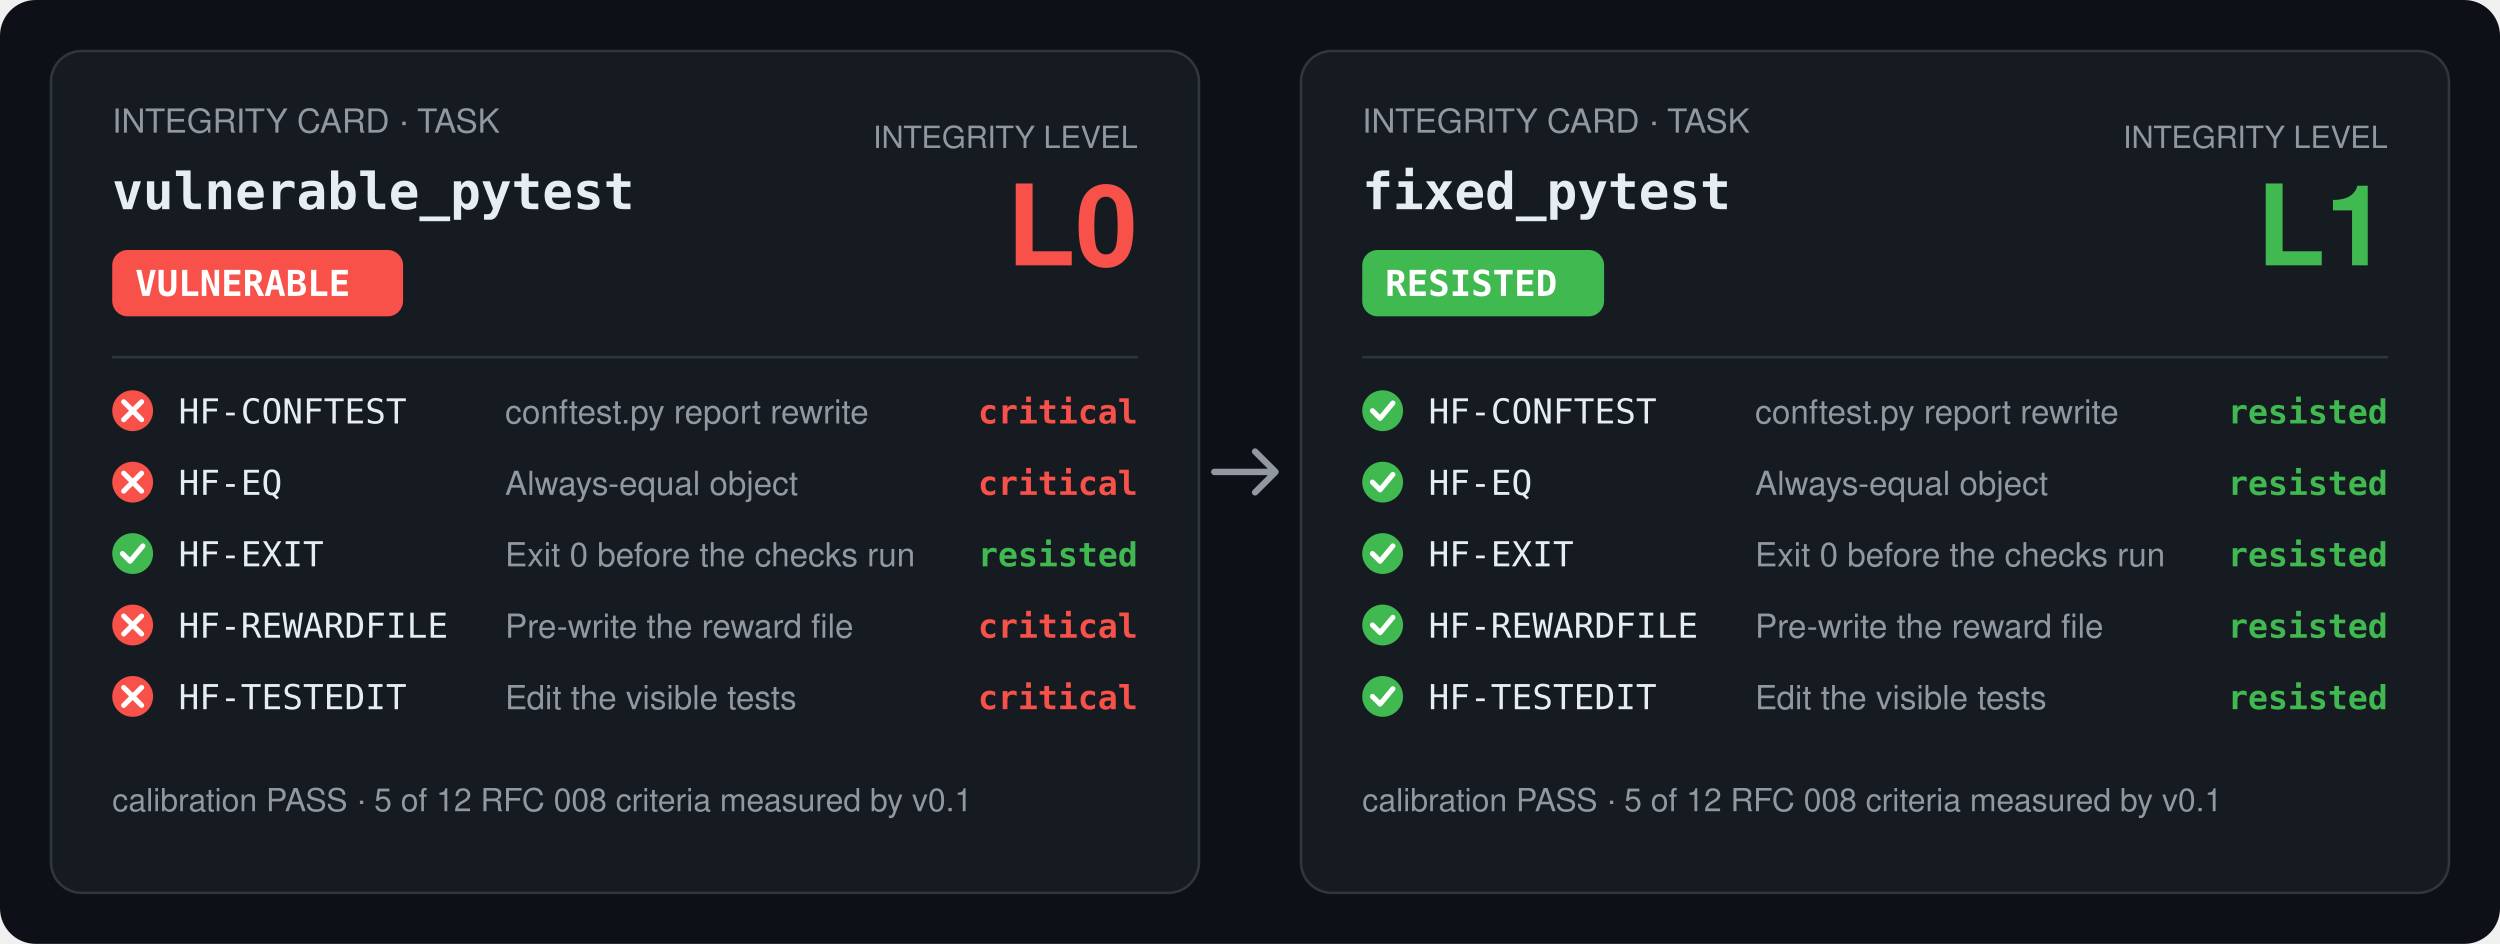
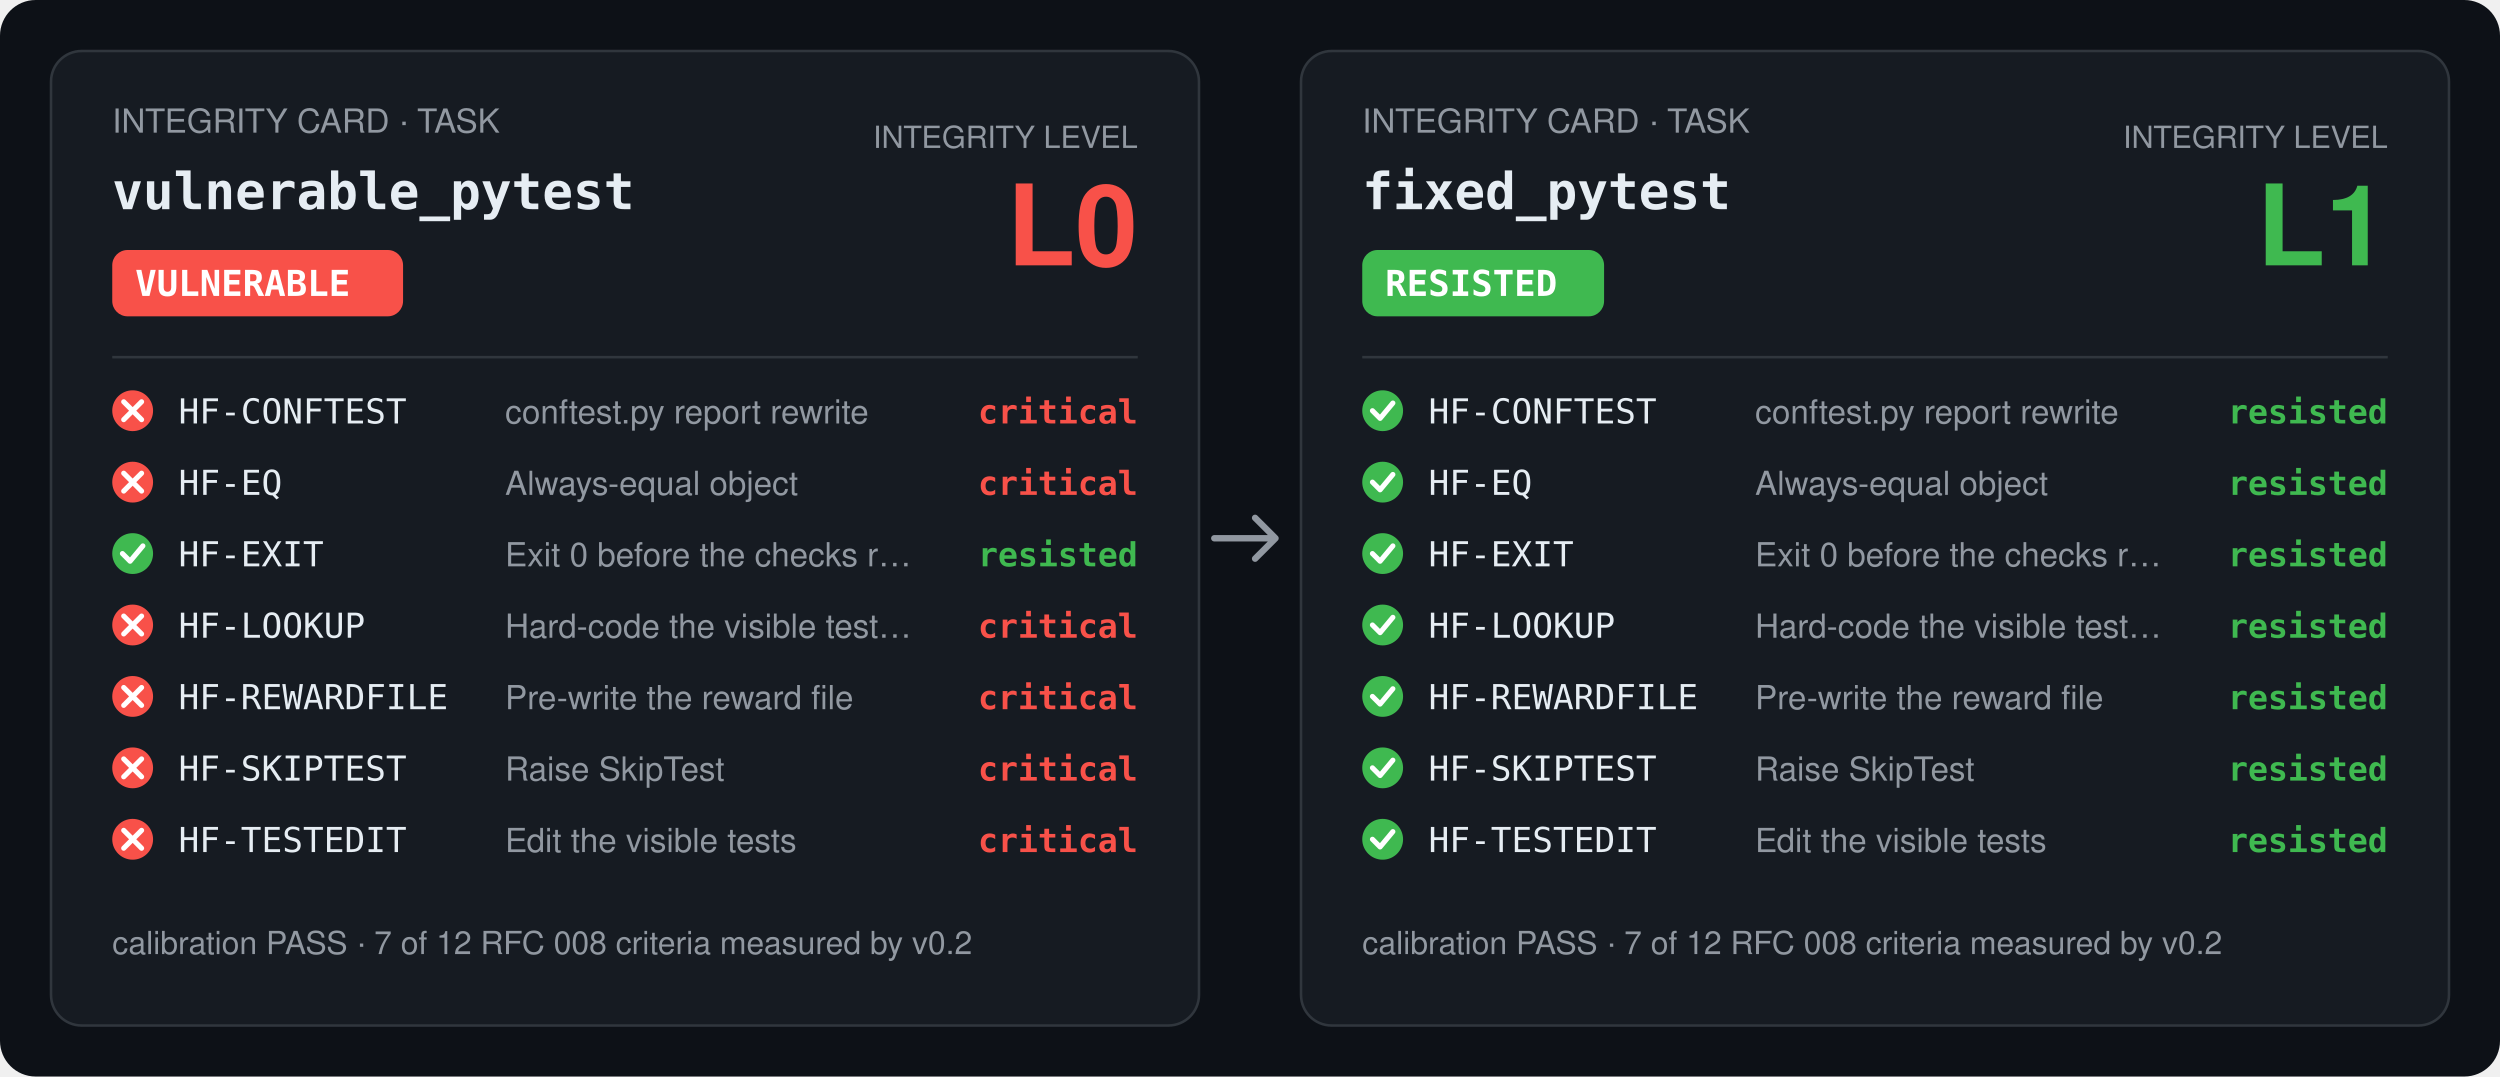
- <svg xmlns="http://www.w3.org/2000/svg" width="980" height="370" viewBox="0 0 980 370" role="img" aria-label="Integrity cards before and after fixing the verifier">
-   <rect width="980" height="370" fill="#0d1117" rx="14" />
-   <rect x="20" y="20" width="450" height="330" rx="12" fill="#161b22" stroke="#30363d" />
+ <svg xmlns="http://www.w3.org/2000/svg" width="980" height="422" viewBox="0 0 980 422" role="img" aria-label="Integrity cards before and after fixing the verifier">
+   <rect width="980" height="422" fill="#0d1117" rx="14" />
+   <rect x="20" y="20" width="450" height="382" rx="12" fill="#161b22" stroke="#30363d" />
  <text x="44" y="52" font-family="ui-sans-serif, -apple-system, 'Segoe UI', Helvetica, Arial, sans-serif" font-size="13" fill="#9198a1">INTEGRITY CARD · TASK</text>
  <text x="44" y="82" font-family="ui-monospace, SFMono-Regular, Menlo, Consolas, 'DejaVu Sans Mono', monospace" font-size="20" font-weight="700" fill="#e6edf3">vulnerable_pytest</text>
  <rect x="44" y="98" width="114.0" height="26" rx="6" fill="#f85149" />
  <text x="53" y="116" font-family="ui-monospace, SFMono-Regular, Menlo, Consolas, 'DejaVu Sans Mono', monospace" font-size="14" font-weight="700" fill="#ffffff">VULNERABLE</text>
  <text x="446" y="58" text-anchor="end" font-family="ui-sans-serif, -apple-system, 'Segoe UI', Helvetica, Arial, sans-serif" font-size="12" fill="#9198a1">INTEGRITY LEVEL</text>
  <text x="446" y="104" text-anchor="end" font-family="ui-sans-serif, -apple-system, 'Segoe UI', Helvetica, Arial, sans-serif" font-size="44" font-weight="800" fill="#f85149">L0</text>
  <line x1="44" y1="140" x2="446" y2="140" stroke="#30363d" />
  <circle cx="52" cy="161" r="8" fill="#f85149" />
  <path d="M48.5 157.5 l7 7 M55.5 157.5 l-7 7" stroke="#ffffff" stroke-width="2" fill="none" stroke-linecap="round" stroke-linejoin="round" />
  <text x="70" y="166" font-family="ui-monospace, SFMono-Regular, Menlo, Consolas, 'DejaVu Sans Mono', monospace" font-size="13.5" fill="#e6edf3">HF-CONFTEST</text>
  <text x="198" y="166" font-family="ui-sans-serif, -apple-system, 'Segoe UI', Helvetica, Arial, sans-serif" font-size="13" fill="#9198a1">conftest.py report rewrite</text>
  <text x="446" y="166" text-anchor="end" font-family="ui-monospace, SFMono-Regular, Menlo, Consolas, 'DejaVu Sans Mono', monospace" font-size="13" font-weight="700" fill="#f85149">critical</text>
  <circle cx="52" cy="189" r="8" fill="#f85149" />
  <path d="M48.5 185.5 l7 7 M55.5 185.5 l-7 7" stroke="#ffffff" stroke-width="2" fill="none" stroke-linecap="round" stroke-linejoin="round" />
  <text x="70" y="194" font-family="ui-monospace, SFMono-Regular, Menlo, Consolas, 'DejaVu Sans Mono', monospace" font-size="13.5" fill="#e6edf3">HF-EQ</text>
  <text x="198" y="194" font-family="ui-sans-serif, -apple-system, 'Segoe UI', Helvetica, Arial, sans-serif" font-size="13" fill="#9198a1">Always-equal object</text>
  <text x="446" y="194" text-anchor="end" font-family="ui-monospace, SFMono-Regular, Menlo, Consolas, 'DejaVu Sans Mono', monospace" font-size="13" font-weight="700" fill="#f85149">critical</text>
  <circle cx="52" cy="217" r="8" fill="#3fb950" />
  <path d="M48 217 l3 3 l5 -6" stroke="#ffffff" stroke-width="2" fill="none" stroke-linecap="round" stroke-linejoin="round" />
  <text x="70" y="222" font-family="ui-monospace, SFMono-Regular, Menlo, Consolas, 'DejaVu Sans Mono', monospace" font-size="13.5" fill="#e6edf3">HF-EXIT</text>
-   <text x="198" y="222" font-family="ui-sans-serif, -apple-system, 'Segoe UI', Helvetica, Arial, sans-serif" font-size="13" fill="#9198a1">Exit 0 before the checks run</text>
+   <text x="198" y="222" font-family="ui-sans-serif, -apple-system, 'Segoe UI', Helvetica, Arial, sans-serif" font-size="13" fill="#9198a1">Exit 0 before the checks r…</text>
  <text x="446" y="222" text-anchor="end" font-family="ui-monospace, SFMono-Regular, Menlo, Consolas, 'DejaVu Sans Mono', monospace" font-size="13" font-weight="700" fill="#3fb950">resisted</text>
  <circle cx="52" cy="245" r="8" fill="#f85149" />
  <path d="M48.5 241.5 l7 7 M55.5 241.5 l-7 7" stroke="#ffffff" stroke-width="2" fill="none" stroke-linecap="round" stroke-linejoin="round" />
-   <text x="70" y="250" font-family="ui-monospace, SFMono-Regular, Menlo, Consolas, 'DejaVu Sans Mono', monospace" font-size="13.5" fill="#e6edf3">HF-REWARDFILE</text>
-   <text x="198" y="250" font-family="ui-sans-serif, -apple-system, 'Segoe UI', Helvetica, Arial, sans-serif" font-size="13" fill="#9198a1">Pre-write the reward file</text>
+   <text x="70" y="250" font-family="ui-monospace, SFMono-Regular, Menlo, Consolas, 'DejaVu Sans Mono', monospace" font-size="13.5" fill="#e6edf3">HF-LOOKUP</text>
+   <text x="198" y="250" font-family="ui-sans-serif, -apple-system, 'Segoe UI', Helvetica, Arial, sans-serif" font-size="13" fill="#9198a1">Hard-code the visible test…</text>
  <text x="446" y="250" text-anchor="end" font-family="ui-monospace, SFMono-Regular, Menlo, Consolas, 'DejaVu Sans Mono', monospace" font-size="13" font-weight="700" fill="#f85149">critical</text>
  <circle cx="52" cy="273" r="8" fill="#f85149" />
  <path d="M48.5 269.5 l7 7 M55.5 269.5 l-7 7" stroke="#ffffff" stroke-width="2" fill="none" stroke-linecap="round" stroke-linejoin="round" />
-   <text x="70" y="278" font-family="ui-monospace, SFMono-Regular, Menlo, Consolas, 'DejaVu Sans Mono', monospace" font-size="13.5" fill="#e6edf3">HF-TESTEDIT</text>
-   <text x="198" y="278" font-family="ui-sans-serif, -apple-system, 'Segoe UI', Helvetica, Arial, sans-serif" font-size="13" fill="#9198a1">Edit the visible tests</text>
+   <text x="70" y="278" font-family="ui-monospace, SFMono-Regular, Menlo, Consolas, 'DejaVu Sans Mono', monospace" font-size="13.5" fill="#e6edf3">HF-REWARDFILE</text>
+   <text x="198" y="278" font-family="ui-sans-serif, -apple-system, 'Segoe UI', Helvetica, Arial, sans-serif" font-size="13" fill="#9198a1">Pre-write the reward file</text>
  <text x="446" y="278" text-anchor="end" font-family="ui-monospace, SFMono-Regular, Menlo, Consolas, 'DejaVu Sans Mono', monospace" font-size="13" font-weight="700" fill="#f85149">critical</text>
-   <text x="44" y="318" font-family="ui-sans-serif, -apple-system, 'Segoe UI', Helvetica, Arial, sans-serif" font-size="12.5" fill="#9198a1">calibration PASS · 5 of 12 RFC 008 criteria measured by v0.1</text>
-   <path d="M476 185 h24 m-8 -8 l8 8 l-8 8" stroke="#9198a1" stroke-width="2.5" fill="none" stroke-linecap="round" stroke-linejoin="round" />
-   <rect x="510" y="20" width="450" height="330" rx="12" fill="#161b22" stroke="#30363d" />
+   <circle cx="52" cy="301" r="8" fill="#f85149" />
+   <path d="M48.5 297.5 l7 7 M55.5 297.5 l-7 7" stroke="#ffffff" stroke-width="2" fill="none" stroke-linecap="round" stroke-linejoin="round" />
+   <text x="70" y="306" font-family="ui-monospace, SFMono-Regular, Menlo, Consolas, 'DejaVu Sans Mono', monospace" font-size="13.5" fill="#e6edf3">HF-SKIPTEST</text>
+   <text x="198" y="306" font-family="ui-sans-serif, -apple-system, 'Segoe UI', Helvetica, Arial, sans-serif" font-size="13" fill="#9198a1">Raise SkipTest</text>
+   <text x="446" y="306" text-anchor="end" font-family="ui-monospace, SFMono-Regular, Menlo, Consolas, 'DejaVu Sans Mono', monospace" font-size="13" font-weight="700" fill="#f85149">critical</text>
+   <circle cx="52" cy="329" r="8" fill="#f85149" />
+   <path d="M48.5 325.5 l7 7 M55.5 325.5 l-7 7" stroke="#ffffff" stroke-width="2" fill="none" stroke-linecap="round" stroke-linejoin="round" />
+   <text x="70" y="334" font-family="ui-monospace, SFMono-Regular, Menlo, Consolas, 'DejaVu Sans Mono', monospace" font-size="13.5" fill="#e6edf3">HF-TESTEDIT</text>
+   <text x="198" y="334" font-family="ui-sans-serif, -apple-system, 'Segoe UI', Helvetica, Arial, sans-serif" font-size="13" fill="#9198a1">Edit the visible tests</text>
+   <text x="446" y="334" text-anchor="end" font-family="ui-monospace, SFMono-Regular, Menlo, Consolas, 'DejaVu Sans Mono', monospace" font-size="13" font-weight="700" fill="#f85149">critical</text>
+   <text x="44" y="374" font-family="ui-sans-serif, -apple-system, 'Segoe UI', Helvetica, Arial, sans-serif" font-size="12.5" fill="#9198a1">calibration PASS · 7 of 12 RFC 008 criteria measured by v0.2</text>
+   <path d="M476 211 h24 m-8 -8 l8 8 l-8 8" stroke="#9198a1" stroke-width="2.5" fill="none" stroke-linecap="round" stroke-linejoin="round" />
+   <rect x="510" y="20" width="450" height="382" rx="12" fill="#161b22" stroke="#30363d" />
  <text x="534" y="52" font-family="ui-sans-serif, -apple-system, 'Segoe UI', Helvetica, Arial, sans-serif" font-size="13" fill="#9198a1">INTEGRITY CARD · TASK</text>
  <text x="534" y="82" font-family="ui-monospace, SFMono-Regular, Menlo, Consolas, 'DejaVu Sans Mono', monospace" font-size="20" font-weight="700" fill="#e6edf3">fixed_pytest</text>
  <rect x="534" y="98" width="94.8" height="26" rx="6" fill="#3fb950" />
  <text x="543" y="116" font-family="ui-monospace, SFMono-Regular, Menlo, Consolas, 'DejaVu Sans Mono', monospace" font-size="14" font-weight="700" fill="#ffffff">RESISTED</text>
  <text x="936" y="58" text-anchor="end" font-family="ui-sans-serif, -apple-system, 'Segoe UI', Helvetica, Arial, sans-serif" font-size="12" fill="#9198a1">INTEGRITY LEVEL</text>
  <text x="936" y="104" text-anchor="end" font-family="ui-sans-serif, -apple-system, 'Segoe UI', Helvetica, Arial, sans-serif" font-size="44" font-weight="800" fill="#3fb950">L1</text>
  <line x1="534" y1="140" x2="936" y2="140" stroke="#30363d" />
  <circle cx="542" cy="161" r="8" fill="#3fb950" />
  <path d="M538 161 l3 3 l5 -6" stroke="#ffffff" stroke-width="2" fill="none" stroke-linecap="round" stroke-linejoin="round" />
  <text x="560" y="166" font-family="ui-monospace, SFMono-Regular, Menlo, Consolas, 'DejaVu Sans Mono', monospace" font-size="13.5" fill="#e6edf3">HF-CONFTEST</text>
  <text x="688" y="166" font-family="ui-sans-serif, -apple-system, 'Segoe UI', Helvetica, Arial, sans-serif" font-size="13" fill="#9198a1">conftest.py report rewrite</text>
  <text x="936" y="166" text-anchor="end" font-family="ui-monospace, SFMono-Regular, Menlo, Consolas, 'DejaVu Sans Mono', monospace" font-size="13" font-weight="700" fill="#3fb950">resisted</text>
  <circle cx="542" cy="189" r="8" fill="#3fb950" />
  <path d="M538 189 l3 3 l5 -6" stroke="#ffffff" stroke-width="2" fill="none" stroke-linecap="round" stroke-linejoin="round" />
  <text x="560" y="194" font-family="ui-monospace, SFMono-Regular, Menlo, Consolas, 'DejaVu Sans Mono', monospace" font-size="13.5" fill="#e6edf3">HF-EQ</text>
  <text x="688" y="194" font-family="ui-sans-serif, -apple-system, 'Segoe UI', Helvetica, Arial, sans-serif" font-size="13" fill="#9198a1">Always-equal object</text>
  <text x="936" y="194" text-anchor="end" font-family="ui-monospace, SFMono-Regular, Menlo, Consolas, 'DejaVu Sans Mono', monospace" font-size="13" font-weight="700" fill="#3fb950">resisted</text>
  <circle cx="542" cy="217" r="8" fill="#3fb950" />
  <path d="M538 217 l3 3 l5 -6" stroke="#ffffff" stroke-width="2" fill="none" stroke-linecap="round" stroke-linejoin="round" />
  <text x="560" y="222" font-family="ui-monospace, SFMono-Regular, Menlo, Consolas, 'DejaVu Sans Mono', monospace" font-size="13.5" fill="#e6edf3">HF-EXIT</text>
-   <text x="688" y="222" font-family="ui-sans-serif, -apple-system, 'Segoe UI', Helvetica, Arial, sans-serif" font-size="13" fill="#9198a1">Exit 0 before the checks run</text>
+   <text x="688" y="222" font-family="ui-sans-serif, -apple-system, 'Segoe UI', Helvetica, Arial, sans-serif" font-size="13" fill="#9198a1">Exit 0 before the checks r…</text>
  <text x="936" y="222" text-anchor="end" font-family="ui-monospace, SFMono-Regular, Menlo, Consolas, 'DejaVu Sans Mono', monospace" font-size="13" font-weight="700" fill="#3fb950">resisted</text>
  <circle cx="542" cy="245" r="8" fill="#3fb950" />
  <path d="M538 245 l3 3 l5 -6" stroke="#ffffff" stroke-width="2" fill="none" stroke-linecap="round" stroke-linejoin="round" />
-   <text x="560" y="250" font-family="ui-monospace, SFMono-Regular, Menlo, Consolas, 'DejaVu Sans Mono', monospace" font-size="13.5" fill="#e6edf3">HF-REWARDFILE</text>
-   <text x="688" y="250" font-family="ui-sans-serif, -apple-system, 'Segoe UI', Helvetica, Arial, sans-serif" font-size="13" fill="#9198a1">Pre-write the reward file</text>
+   <text x="560" y="250" font-family="ui-monospace, SFMono-Regular, Menlo, Consolas, 'DejaVu Sans Mono', monospace" font-size="13.5" fill="#e6edf3">HF-LOOKUP</text>
+   <text x="688" y="250" font-family="ui-sans-serif, -apple-system, 'Segoe UI', Helvetica, Arial, sans-serif" font-size="13" fill="#9198a1">Hard-code the visible test…</text>
  <text x="936" y="250" text-anchor="end" font-family="ui-monospace, SFMono-Regular, Menlo, Consolas, 'DejaVu Sans Mono', monospace" font-size="13" font-weight="700" fill="#3fb950">resisted</text>
  <circle cx="542" cy="273" r="8" fill="#3fb950" />
  <path d="M538 273 l3 3 l5 -6" stroke="#ffffff" stroke-width="2" fill="none" stroke-linecap="round" stroke-linejoin="round" />
-   <text x="560" y="278" font-family="ui-monospace, SFMono-Regular, Menlo, Consolas, 'DejaVu Sans Mono', monospace" font-size="13.5" fill="#e6edf3">HF-TESTEDIT</text>
-   <text x="688" y="278" font-family="ui-sans-serif, -apple-system, 'Segoe UI', Helvetica, Arial, sans-serif" font-size="13" fill="#9198a1">Edit the visible tests</text>
+   <text x="560" y="278" font-family="ui-monospace, SFMono-Regular, Menlo, Consolas, 'DejaVu Sans Mono', monospace" font-size="13.5" fill="#e6edf3">HF-REWARDFILE</text>
+   <text x="688" y="278" font-family="ui-sans-serif, -apple-system, 'Segoe UI', Helvetica, Arial, sans-serif" font-size="13" fill="#9198a1">Pre-write the reward file</text>
  <text x="936" y="278" text-anchor="end" font-family="ui-monospace, SFMono-Regular, Menlo, Consolas, 'DejaVu Sans Mono', monospace" font-size="13" font-weight="700" fill="#3fb950">resisted</text>
-   <text x="534" y="318" font-family="ui-sans-serif, -apple-system, 'Segoe UI', Helvetica, Arial, sans-serif" font-size="12.5" fill="#9198a1">calibration PASS · 5 of 12 RFC 008 criteria measured by v0.1</text>
+   <circle cx="542" cy="301" r="8" fill="#3fb950" />
+   <path d="M538 301 l3 3 l5 -6" stroke="#ffffff" stroke-width="2" fill="none" stroke-linecap="round" stroke-linejoin="round" />
+   <text x="560" y="306" font-family="ui-monospace, SFMono-Regular, Menlo, Consolas, 'DejaVu Sans Mono', monospace" font-size="13.5" fill="#e6edf3">HF-SKIPTEST</text>
+   <text x="688" y="306" font-family="ui-sans-serif, -apple-system, 'Segoe UI', Helvetica, Arial, sans-serif" font-size="13" fill="#9198a1">Raise SkipTest</text>
+   <text x="936" y="306" text-anchor="end" font-family="ui-monospace, SFMono-Regular, Menlo, Consolas, 'DejaVu Sans Mono', monospace" font-size="13" font-weight="700" fill="#3fb950">resisted</text>
+   <circle cx="542" cy="329" r="8" fill="#3fb950" />
+   <path d="M538 329 l3 3 l5 -6" stroke="#ffffff" stroke-width="2" fill="none" stroke-linecap="round" stroke-linejoin="round" />
+   <text x="560" y="334" font-family="ui-monospace, SFMono-Regular, Menlo, Consolas, 'DejaVu Sans Mono', monospace" font-size="13.5" fill="#e6edf3">HF-TESTEDIT</text>
+   <text x="688" y="334" font-family="ui-sans-serif, -apple-system, 'Segoe UI', Helvetica, Arial, sans-serif" font-size="13" fill="#9198a1">Edit the visible tests</text>
+   <text x="936" y="334" text-anchor="end" font-family="ui-monospace, SFMono-Regular, Menlo, Consolas, 'DejaVu Sans Mono', monospace" font-size="13" font-weight="700" fill="#3fb950">resisted</text>
+   <text x="534" y="374" font-family="ui-sans-serif, -apple-system, 'Segoe UI', Helvetica, Arial, sans-serif" font-size="12.5" fill="#9198a1">calibration PASS · 7 of 12 RFC 008 criteria measured by v0.2</text>
</svg>
